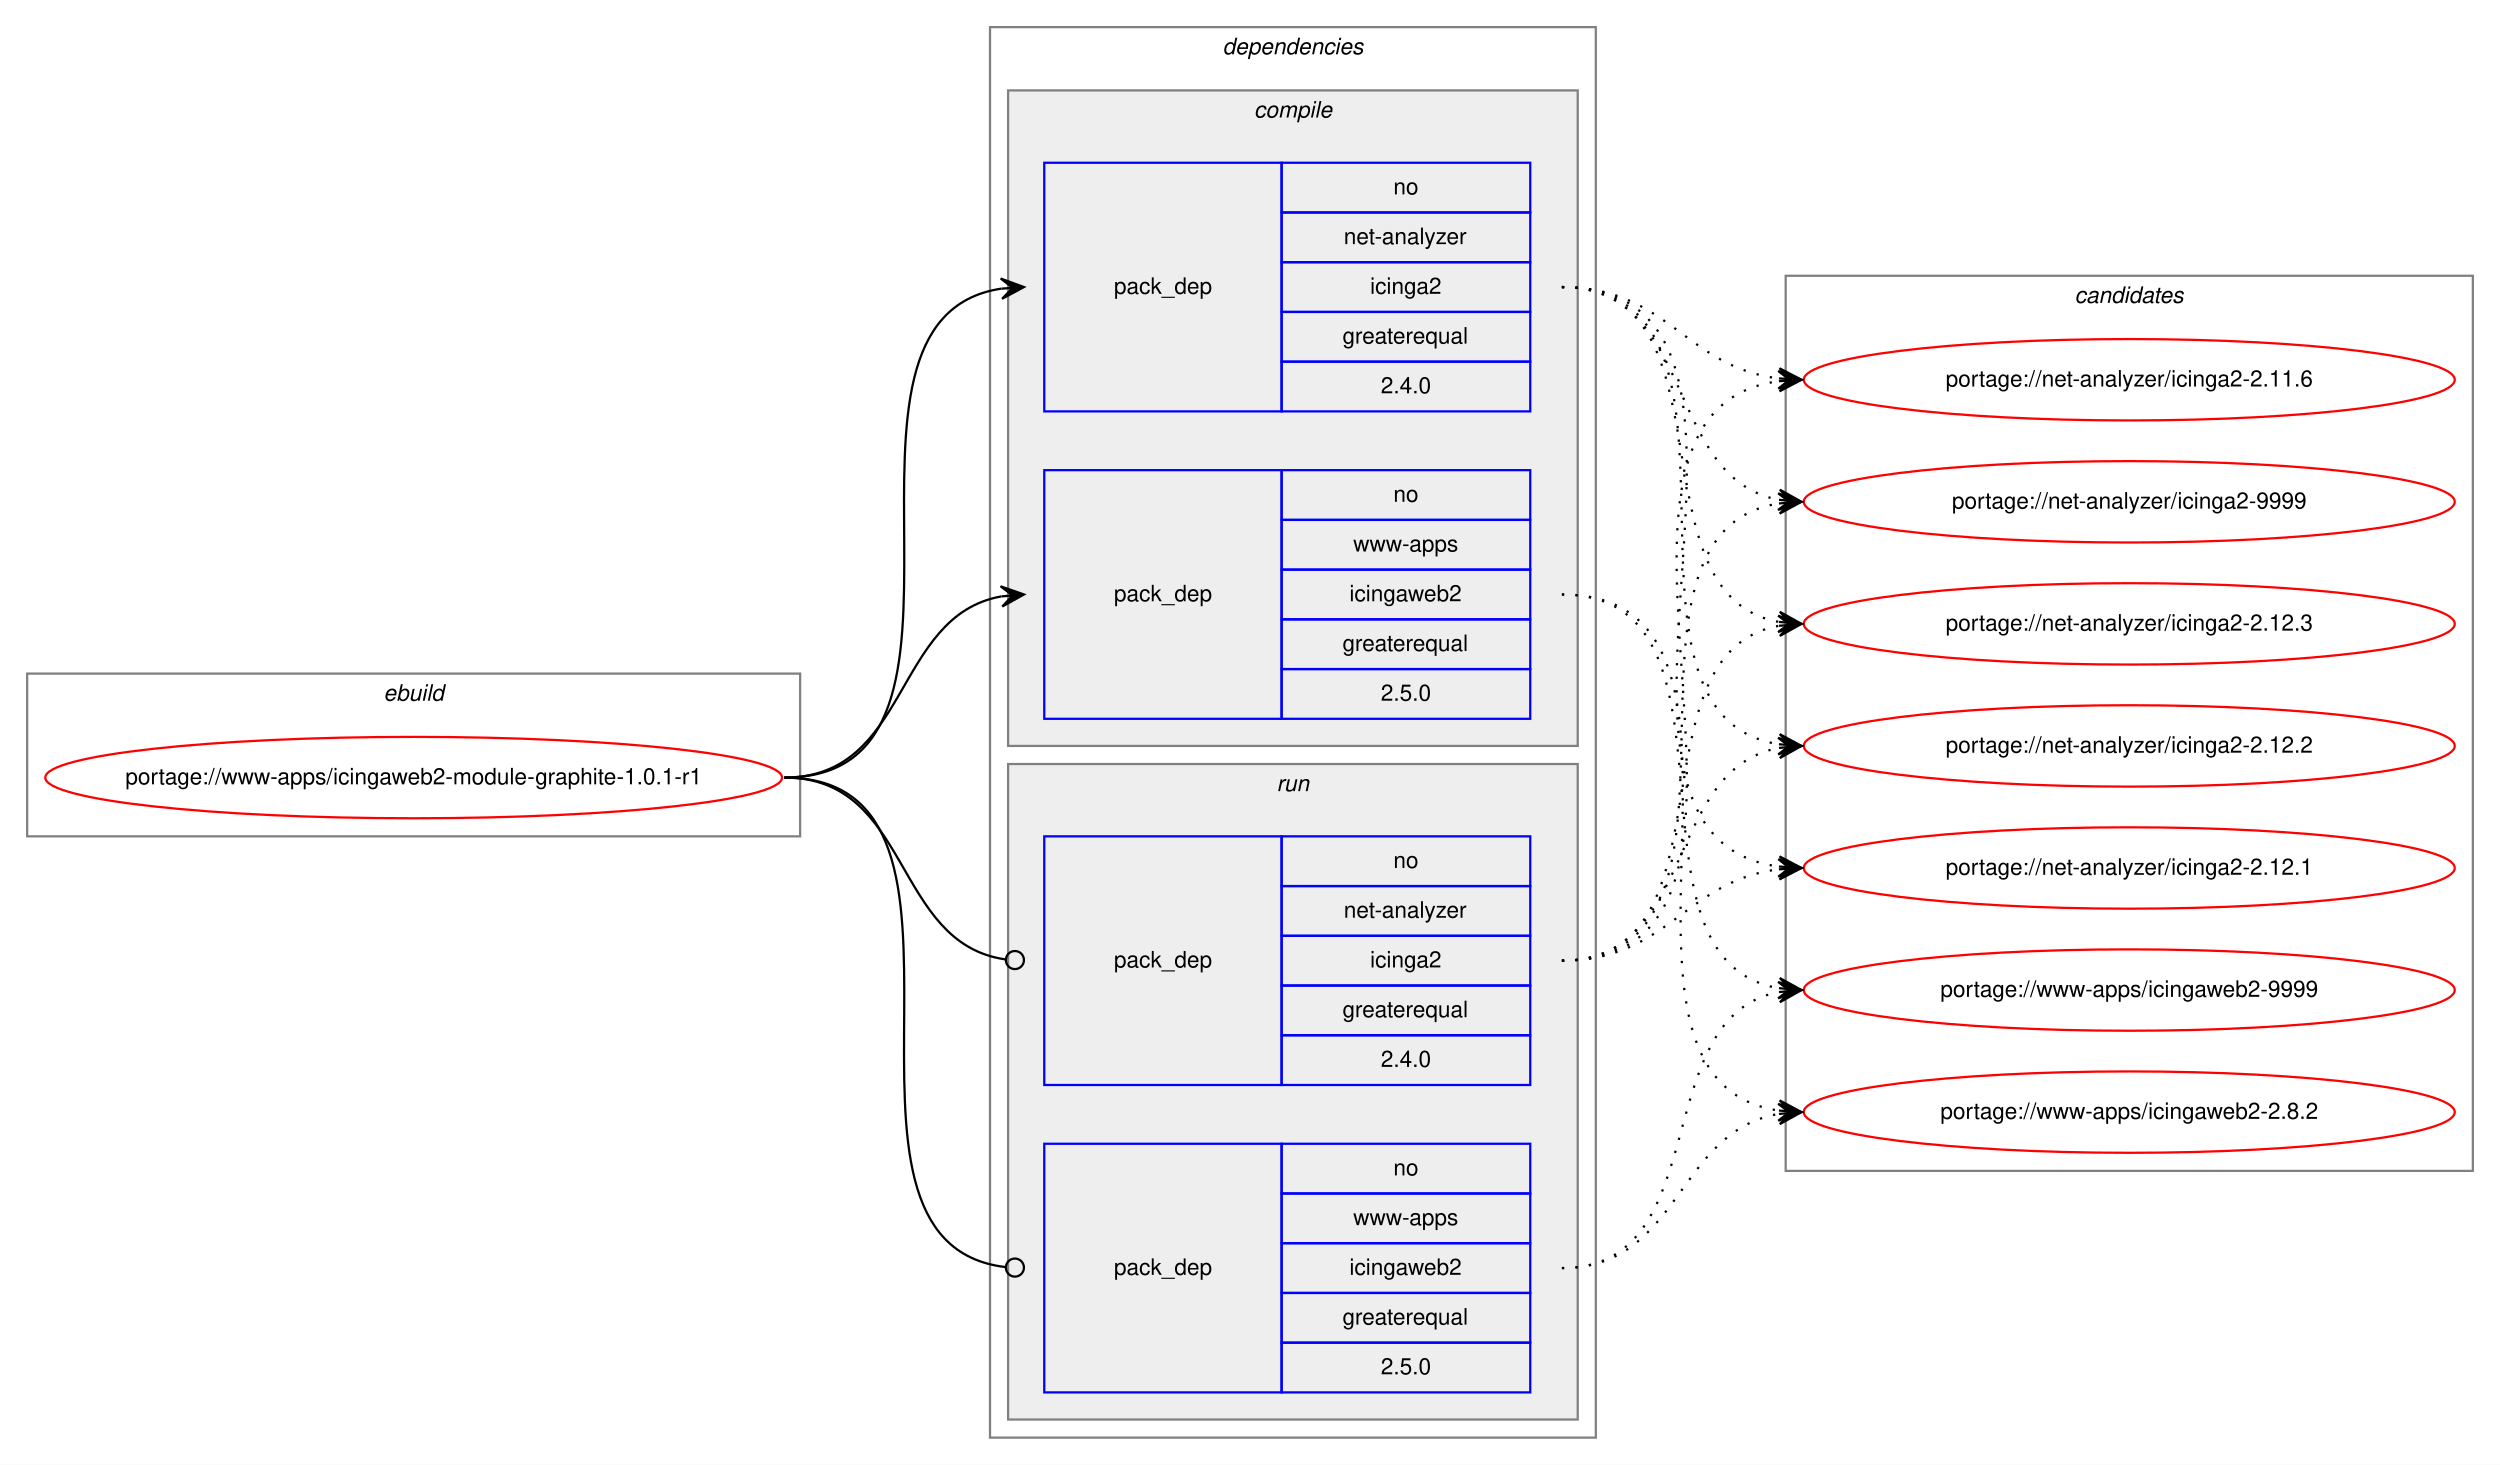
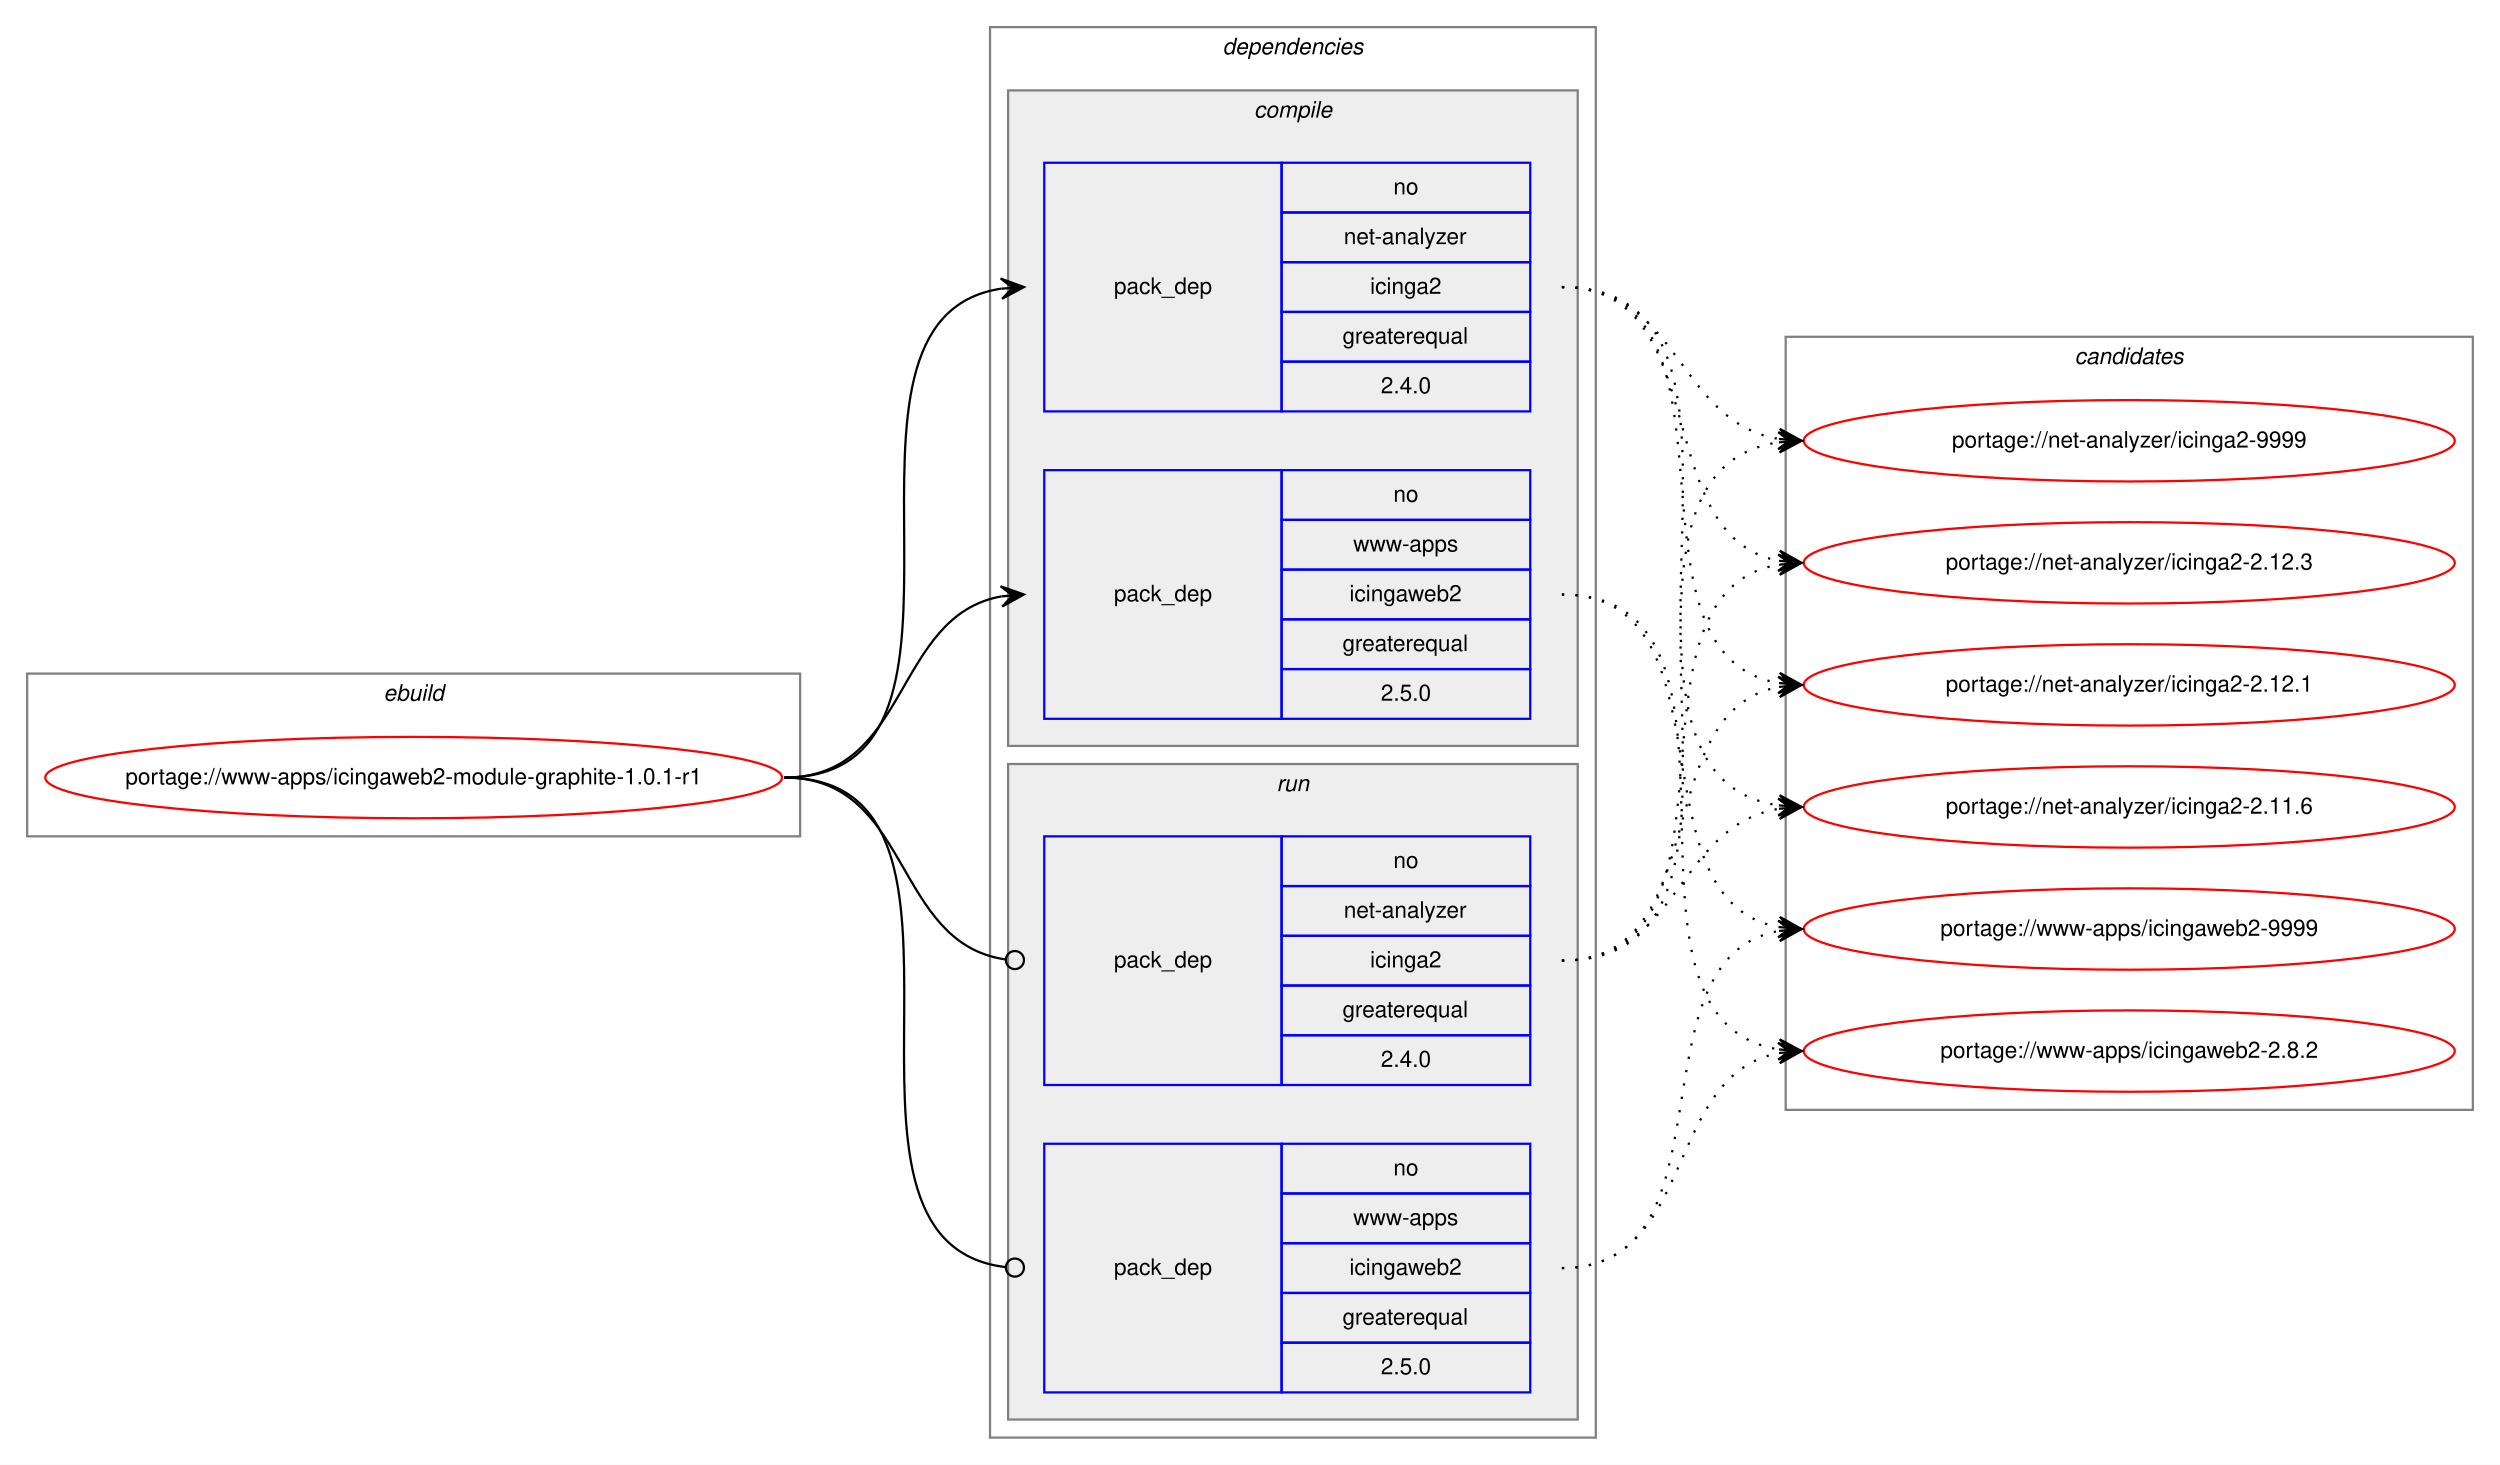
<svg xmlns="http://www.w3.org/2000/svg" xmlns:xlink="http://www.w3.org/1999/xlink" width="1106pt" height="648pt" viewBox="0.00 0.00 1105.97 648.00">
  <g id="graph0" class="graph" transform="scale(1 1) rotate(0) translate(4 644)">
    <polygon fill="white" stroke="transparent" points="-4,4 -4,-644 1101.97,-644 1101.97,4 -4,4" />
    <g id="clust1" class="cluster">
      <polygon fill="none" stroke="gray" points="8,-274 8,-346 349.97,-346 349.97,-274 8,-274" />
      <text text-anchor="start" x="165.65" y="-334" font-family="Helvetica,sans-Serif" font-style="italic" font-size="10.00">ebuild</text>
    </g>
    <g id="clust2" class="cluster">
      <polygon fill="none" stroke="gray" points="433.97,-8 433.97,-632 701.97,-632 701.97,-8 433.97,-8" />
      <text text-anchor="start" x="536.85" y="-620" font-family="Helvetica,sans-Serif" font-style="italic" font-size="10.00">dependencies</text>
    </g>
    <g id="clust3" class="cluster">
      <polygon fill="#eeeeee" stroke="gray" points="441.97,-314 441.97,-604 693.97,-604 693.97,-314 441.97,-314" />
      <text text-anchor="start" x="550.75" y="-592" font-family="Helvetica,sans-Serif" font-style="italic" font-size="10.00">compile</text>
    </g>
    <g id="clust7" class="cluster">
      <polygon fill="#eeeeee" stroke="gray" points="441.97,-16 441.97,-306 693.97,-306 693.97,-16 441.97,-16" />
      <text text-anchor="start" x="560.75" y="-294" font-family="Helvetica,sans-Serif" font-style="italic" font-size="10.00">run</text>
    </g>
    <g id="clust10" class="cluster">
-       <polygon fill="none" stroke="gray" points="785.97,-126 785.97,-522 1089.97,-522 1089.97,-126 785.97,-126" />
-       <text text-anchor="start" x="913.79" y="-510" font-family="Helvetica,sans-Serif" font-style="italic" font-size="10.00">candidates</text>
+       <polygon fill="none" stroke="gray" points="785.97,-153 785.97,-495 1089.97,-495 1089.97,-153 785.97,-153" />
+       <text text-anchor="start" x="913.79" y="-483" font-family="Helvetica,sans-Serif" font-style="italic" font-size="10.00">candidates</text>
    </g>
    <g id="node1" class="node">
      <g id="a_node1">
        <a xlink:href="../www-apps/icingaweb2-module-graphite-1.0.1-r1.svg" xlink:title="portage://www-apps/icingaweb2-module-graphite-1.0.1-r1">
          <ellipse fill="none" stroke="red" cx="178.99" cy="-300" rx="162.97" ry="18" />
          <text text-anchor="middle" x="178.99" y="-297" font-family="Helvetica,sans-Serif" font-size="10.00">portage://www-apps/icingaweb2-module-graphite-1.0.1-r1</text>
        </a>
      </g>
    </g>
    <g id="node2" class="node">
      <polygon fill="none" stroke="blue" points="457.97,-462 457.97,-572 562.97,-572 562.97,-462 457.97,-462" />
      <text text-anchor="start" x="488.79" y="-514" font-family="Helvetica,sans-Serif" font-size="10.00">pack_dep</text>
      <polygon fill="none" stroke="blue" points="562.97,-550 562.97,-572 672.97,-572 672.97,-550 562.97,-550" />
      <text text-anchor="start" x="612.41" y="-558" font-family="Helvetica,sans-Serif" font-size="10.00">no</text>
      <polygon fill="none" stroke="blue" points="562.97,-528 562.97,-550 672.97,-550 672.97,-528 562.97,-528" />
      <text text-anchor="start" x="590.47" y="-536" font-family="Helvetica,sans-Serif" font-size="10.00">net-analyzer</text>
      <polygon fill="none" stroke="blue" points="562.97,-506 562.97,-528 672.97,-528 672.97,-506 562.97,-506" />
      <text text-anchor="start" x="602.13" y="-514" font-family="Helvetica,sans-Serif" font-size="10.00">icinga2</text>
      <polygon fill="none" stroke="blue" points="562.97,-484 562.97,-506 672.97,-506 672.97,-484 562.97,-484" />
      <text text-anchor="start" x="589.91" y="-492" font-family="Helvetica,sans-Serif" font-size="10.00">greaterequal</text>
      <polygon fill="none" stroke="blue" points="562.97,-462 562.97,-484 672.97,-484 672.97,-462 562.97,-462" />
      <text text-anchor="start" x="606.85" y="-470" font-family="Helvetica,sans-Serif" font-size="10.00">2.4.0</text>
    </g>
    <g id="edge1" class="edge">
      <path fill="none" stroke="black" d="M342.99,-300C446.75,-300 348.62,-502.83 438.98,-516.3" />
      <polygon fill="black" stroke="black" points="448.97,-517 438.68,-520.79 443.98,-516.65 439,-516.3 439,-516.3 439,-516.3 443.98,-516.65 439.31,-511.81 448.97,-517 448.97,-517" />
    </g>
    <g id="node3" class="node">
      <polygon fill="none" stroke="blue" points="457.97,-326 457.97,-436 562.97,-436 562.97,-326 457.97,-326" />
      <text text-anchor="start" x="488.79" y="-378" font-family="Helvetica,sans-Serif" font-size="10.00">pack_dep</text>
      <polygon fill="none" stroke="blue" points="562.97,-414 562.97,-436 672.97,-436 672.97,-414 562.97,-414" />
      <text text-anchor="start" x="612.41" y="-422" font-family="Helvetica,sans-Serif" font-size="10.00">no</text>
      <polygon fill="none" stroke="blue" points="562.97,-392 562.97,-414 672.97,-414 672.97,-392 562.97,-392" />
      <text text-anchor="start" x="594.64" y="-400" font-family="Helvetica,sans-Serif" font-size="10.00">www-apps</text>
      <polygon fill="none" stroke="blue" points="562.97,-370 562.97,-392 672.97,-392 672.97,-370 562.97,-370" />
      <text text-anchor="start" x="592.97" y="-378" font-family="Helvetica,sans-Serif" font-size="10.00">icingaweb2</text>
      <polygon fill="none" stroke="blue" points="562.97,-348 562.97,-370 672.97,-370 672.97,-348 562.97,-348" />
      <text text-anchor="start" x="589.91" y="-356" font-family="Helvetica,sans-Serif" font-size="10.00">greaterequal</text>
      <polygon fill="none" stroke="blue" points="562.97,-326 562.97,-348 672.97,-348 672.97,-326 562.97,-326" />
      <text text-anchor="start" x="606.85" y="-334" font-family="Helvetica,sans-Serif" font-size="10.00">2.5.0</text>
    </g>
    <g id="edge2" class="edge">
      <path fill="none" stroke="black" d="M342.99,-300C398.68,-300 390.95,-371.49 438.96,-380.15" />
      <polygon fill="black" stroke="black" points="448.97,-381 438.62,-384.63 443.99,-380.57 439.01,-380.15 439.01,-380.15 439.01,-380.15 443.99,-380.57 439.39,-375.67 448.97,-381 448.97,-381" />
    </g>
    <g id="node4" class="node">
      <polygon fill="none" stroke="blue" points="457.97,-164 457.97,-274 562.97,-274 562.97,-164 457.97,-164" />
      <text text-anchor="start" x="488.79" y="-216" font-family="Helvetica,sans-Serif" font-size="10.00">pack_dep</text>
      <polygon fill="none" stroke="blue" points="562.97,-252 562.97,-274 672.97,-274 672.97,-252 562.97,-252" />
      <text text-anchor="start" x="612.41" y="-260" font-family="Helvetica,sans-Serif" font-size="10.00">no</text>
      <polygon fill="none" stroke="blue" points="562.97,-230 562.97,-252 672.97,-252 672.97,-230 562.97,-230" />
      <text text-anchor="start" x="590.47" y="-238" font-family="Helvetica,sans-Serif" font-size="10.00">net-analyzer</text>
      <polygon fill="none" stroke="blue" points="562.97,-208 562.97,-230 672.97,-230 672.97,-208 562.97,-208" />
      <text text-anchor="start" x="602.13" y="-216" font-family="Helvetica,sans-Serif" font-size="10.00">icinga2</text>
      <polygon fill="none" stroke="blue" points="562.97,-186 562.97,-208 672.97,-208 672.97,-186 562.97,-186" />
      <text text-anchor="start" x="589.91" y="-194" font-family="Helvetica,sans-Serif" font-size="10.00">greaterequal</text>
      <polygon fill="none" stroke="blue" points="562.97,-164 562.97,-186 672.97,-186 672.97,-164 562.97,-164" />
      <text text-anchor="start" x="606.85" y="-172" font-family="Helvetica,sans-Serif" font-size="10.00">2.4.0</text>
    </g>
    <g id="edge3" class="edge">
      <path fill="none" stroke="black" d="M342.99,-300C399.38,-300 390.74,-226.72 440.78,-219.56" />
      <ellipse fill="none" stroke="black" cx="444.98" cy="-219.27" rx="4" ry="4" />
    </g>
    <g id="node5" class="node">
      <polygon fill="none" stroke="blue" points="457.97,-28 457.97,-138 562.97,-138 562.97,-28 457.97,-28" />
      <text text-anchor="start" x="488.79" y="-80" font-family="Helvetica,sans-Serif" font-size="10.00">pack_dep</text>
      <polygon fill="none" stroke="blue" points="562.97,-116 562.97,-138 672.97,-138 672.97,-116 562.97,-116" />
      <text text-anchor="start" x="612.41" y="-124" font-family="Helvetica,sans-Serif" font-size="10.00">no</text>
      <polygon fill="none" stroke="blue" points="562.97,-94 562.97,-116 672.97,-116 672.97,-94 562.97,-94" />
      <text text-anchor="start" x="594.64" y="-102" font-family="Helvetica,sans-Serif" font-size="10.00">www-apps</text>
      <polygon fill="none" stroke="blue" points="562.97,-72 562.97,-94 672.97,-94 672.97,-72 562.97,-72" />
      <text text-anchor="start" x="592.97" y="-80" font-family="Helvetica,sans-Serif" font-size="10.00">icingaweb2</text>
      <polygon fill="none" stroke="blue" points="562.97,-50 562.97,-72 672.97,-72 672.97,-50 562.97,-50" />
      <text text-anchor="start" x="589.91" y="-58" font-family="Helvetica,sans-Serif" font-size="10.00">greaterequal</text>
      <polygon fill="none" stroke="blue" points="562.97,-28 562.97,-50 672.97,-50 672.97,-28 562.97,-28" />
      <text text-anchor="start" x="606.85" y="-36" font-family="Helvetica,sans-Serif" font-size="10.00">2.5.0</text>
    </g>
    <g id="edge4" class="edge">
      <path fill="none" stroke="black" d="M342.99,-300C447.49,-300 347.22,-94.29 440.92,-83.44" />
      <ellipse fill="none" stroke="black" cx="444.98" cy="-83.22" rx="4" ry="4" />
    </g>
    <g id="node6" class="node">
      <g id="a_node6">
        <a xlink:href="../net-analyzer/icinga2-9999.svg" xlink:title="portage://net-analyzer/icinga2-9999">
-           <ellipse fill="none" stroke="red" cx="937.97" cy="-422" rx="144" ry="18" />
-           <text text-anchor="middle" x="937.97" y="-419" font-family="Helvetica,sans-Serif" font-size="10.00">portage://net-analyzer/icinga2-9999</text>
+           <ellipse fill="none" stroke="red" cx="937.97" cy="-449" rx="144" ry="18" />
+           <text text-anchor="middle" x="937.97" y="-446" font-family="Helvetica,sans-Serif" font-size="10.00">portage://net-analyzer/icinga2-9999</text>
        </a>
      </g>
    </g>
    <g id="edge5" class="edge">
-       <path fill="none" stroke="black" stroke-dasharray="1,5" d="M686.97,-517C746.65,-517 731.76,-432.46 783,-422.88" />
-       <polygon fill="black" stroke="black" points="792.97,-422 783.4,-427.36 787.99,-422.44 783.01,-422.88 783.01,-422.88 783.01,-422.88 787.99,-422.44 782.61,-418.4 792.97,-422 792.97,-422" />
+       <path fill="none" stroke="black" stroke-dasharray="1,5" d="M686.97,-517C739.34,-517 737.51,-457.48 782.89,-449.81" />
+       <polygon fill="black" stroke="black" points="792.97,-449 783.36,-454.29 787.99,-449.4 783,-449.8 783,-449.8 783,-449.8 787.99,-449.4 782.64,-445.32 792.97,-449 792.97,-449" />
    </g>
    <g id="node7" class="node">
      <g id="a_node7">
        <a xlink:href="../net-analyzer/icinga2-2.12.3.svg" xlink:title="portage://net-analyzer/icinga2-2.12.3">
-           <ellipse fill="none" stroke="red" cx="937.97" cy="-368" rx="144" ry="18" />
-           <text text-anchor="middle" x="937.97" y="-365" font-family="Helvetica,sans-Serif" font-size="10.00">portage://net-analyzer/icinga2-2.12.3</text>
+           <ellipse fill="none" stroke="red" cx="937.97" cy="-395" rx="144" ry="18" />
+           <text text-anchor="middle" x="937.97" y="-392" font-family="Helvetica,sans-Serif" font-size="10.00">portage://net-analyzer/icinga2-2.12.3</text>
        </a>
      </g>
    </g>
    <g id="edge6" class="edge">
-       <path fill="none" stroke="black" stroke-dasharray="1,5" d="M686.97,-517C764.59,-517 716.5,-381.09 782.83,-368.88" />
-       <polygon fill="black" stroke="black" points="792.97,-368 783.39,-373.34 787.99,-368.43 783.01,-368.86 783.01,-368.86 783.01,-368.86 787.99,-368.43 782.62,-364.38 792.97,-368 792.97,-368" />
+       <path fill="none" stroke="black" stroke-dasharray="1,5" d="M686.97,-517C755.15,-517 724.68,-407.08 782.85,-395.91" />
+       <polygon fill="black" stroke="black" points="792.97,-395 783.41,-400.38 787.99,-395.45 783.01,-395.9 783.01,-395.9 783.01,-395.9 787.99,-395.45 782.61,-391.42 792.97,-395 792.97,-395" />
    </g>
    <g id="node8" class="node">
      <g id="a_node8">
-         <a xlink:href="../net-analyzer/icinga2-2.12.2.svg" xlink:title="portage://net-analyzer/icinga2-2.12.2">
-           <ellipse fill="none" stroke="red" cx="937.97" cy="-314" rx="144" ry="18" />
-           <text text-anchor="middle" x="937.97" y="-311" font-family="Helvetica,sans-Serif" font-size="10.00">portage://net-analyzer/icinga2-2.12.2</text>
+         <a xlink:href="../net-analyzer/icinga2-2.12.1.svg" xlink:title="portage://net-analyzer/icinga2-2.12.1">
+           <ellipse fill="none" stroke="red" cx="937.97" cy="-341" rx="144" ry="18" />
+           <text text-anchor="middle" x="937.97" y="-338" font-family="Helvetica,sans-Serif" font-size="10.00">portage://net-analyzer/icinga2-2.12.1</text>
        </a>
      </g>
    </g>
    <g id="edge7" class="edge">
-       <path fill="none" stroke="black" stroke-dasharray="1,5" d="M686.97,-517C785.17,-517 697.8,-328.02 782.96,-314.74" />
-       <polygon fill="black" stroke="black" points="792.97,-314 783.33,-319.22 787.98,-314.37 783,-314.73 783,-314.73 783,-314.73 787.98,-314.37 782.67,-310.24 792.97,-314 792.97,-314" />
+       <path fill="none" stroke="black" stroke-dasharray="1,5" d="M686.97,-517C774.54,-517 707.66,-355.14 782.56,-341.86" />
+       <polygon fill="black" stroke="black" points="792.97,-341 783.38,-346.31 787.99,-341.41 783.01,-341.83 783.01,-341.83 783.01,-341.83 787.99,-341.41 782.63,-337.34 792.97,-341 792.97,-341" />
    </g>
    <g id="node9" class="node">
      <g id="a_node9">
-         <a xlink:href="../net-analyzer/icinga2-2.12.1.svg" xlink:title="portage://net-analyzer/icinga2-2.12.1">
-           <ellipse fill="none" stroke="red" cx="937.97" cy="-260" rx="144" ry="18" />
-           <text text-anchor="middle" x="937.97" y="-257" font-family="Helvetica,sans-Serif" font-size="10.00">portage://net-analyzer/icinga2-2.12.1</text>
+         <a xlink:href="../net-analyzer/icinga2-2.11.6.svg" xlink:title="portage://net-analyzer/icinga2-2.11.6">
+           <ellipse fill="none" stroke="red" cx="937.97" cy="-287" rx="144" ry="18" />
+           <text text-anchor="middle" x="937.97" y="-284" font-family="Helvetica,sans-Serif" font-size="10.00">portage://net-analyzer/icinga2-2.11.6</text>
        </a>
      </g>
    </g>
    <g id="edge8" class="edge">
-       <path fill="none" stroke="black" stroke-dasharray="1,5" d="M686.97,-517C806.91,-517 677.46,-274.84 782.78,-260.65" />
-       <polygon fill="black" stroke="black" points="792.97,-260 783.28,-265.13 787.98,-260.32 782.99,-260.64 782.99,-260.64 782.99,-260.64 787.98,-260.32 782.71,-256.14 792.97,-260 792.97,-260" />
+       <path fill="none" stroke="black" stroke-dasharray="1,5" d="M686.97,-517C795.9,-517 687.85,-301.59 782.8,-287.7" />
+       <polygon fill="black" stroke="black" points="792.97,-287 783.3,-292.18 787.98,-287.34 782.99,-287.69 782.99,-287.69 782.99,-287.69 787.98,-287.34 782.69,-283.2 792.97,-287 792.97,-287" />
    </g>
    <g id="node10" class="node">
      <g id="a_node10">
-         <a xlink:href="../net-analyzer/icinga2-2.11.6.svg" xlink:title="portage://net-analyzer/icinga2-2.11.6">
-           <ellipse fill="none" stroke="red" cx="937.97" cy="-476" rx="144" ry="18" />
-           <text text-anchor="middle" x="937.97" y="-473" font-family="Helvetica,sans-Serif" font-size="10.00">portage://net-analyzer/icinga2-2.11.6</text>
+         <a xlink:href="../www-apps/icingaweb2-9999.svg" xlink:title="portage://www-apps/icingaweb2-9999">
+           <ellipse fill="none" stroke="red" cx="937.97" cy="-233" rx="144" ry="18" />
+           <text text-anchor="middle" x="937.97" y="-230" font-family="Helvetica,sans-Serif" font-size="10.00">portage://www-apps/icingaweb2-9999</text>
        </a>
      </g>
    </g>
    <g id="edge9" class="edge">
-       <path fill="none" stroke="black" stroke-dasharray="1,5" d="M686.97,-517C733.93,-517 741.53,-481.56 782.96,-476.58" />
-       <polygon fill="black" stroke="black" points="792.97,-476 783.25,-481.07 787.98,-476.29 782.99,-476.58 782.99,-476.58 782.99,-476.58 787.98,-476.29 782.73,-472.09 792.97,-476 792.97,-476" />
+       <path fill="none" stroke="black" stroke-dasharray="1,5" d="M686.97,-381C764.24,-381 716.8,-246 782.87,-233.87" />
+       <polygon fill="black" stroke="black" points="792.97,-233 783.39,-238.34 787.99,-233.43 783.01,-233.86 783.01,-233.86 783.01,-233.86 787.99,-233.43 782.62,-229.37 792.97,-233 792.97,-233" />
    </g>
    <g id="node11" class="node">
      <g id="a_node11">
-         <a xlink:href="../www-apps/icingaweb2-9999.svg" xlink:title="portage://www-apps/icingaweb2-9999">
-           <ellipse fill="none" stroke="red" cx="937.97" cy="-206" rx="144" ry="18" />
-           <text text-anchor="middle" x="937.97" y="-203" font-family="Helvetica,sans-Serif" font-size="10.00">portage://www-apps/icingaweb2-9999</text>
+         <a xlink:href="../www-apps/icingaweb2-2.8.2.svg" xlink:title="portage://www-apps/icingaweb2-2.8.2">
+           <ellipse fill="none" stroke="red" cx="937.97" cy="-179" rx="144" ry="18" />
+           <text text-anchor="middle" x="937.97" y="-176" font-family="Helvetica,sans-Serif" font-size="10.00">portage://www-apps/icingaweb2-2.8.2</text>
        </a>
      </g>
    </g>
    <g id="edge10" class="edge">
-       <path fill="none" stroke="black" stroke-dasharray="1,5" d="M686.97,-381C774.17,-381 707.98,-220.06 782.6,-206.86" />
-       <polygon fill="black" stroke="black" points="792.97,-206 783.38,-211.31 787.99,-206.41 783,-206.83 783,-206.83 783,-206.83 787.99,-206.41 782.63,-202.34 792.97,-206 792.97,-206" />
-     </g>
-     <g id="node12" class="node">
-       <g id="a_node12">
-         <a xlink:href="../www-apps/icingaweb2-2.8.2.svg" xlink:title="portage://www-apps/icingaweb2-2.8.2">
-           <ellipse fill="none" stroke="red" cx="937.97" cy="-152" rx="144" ry="18" />
-           <text text-anchor="middle" x="937.97" y="-149" font-family="Helvetica,sans-Serif" font-size="10.00">portage://www-apps/icingaweb2-2.8.2</text>
-         </a>
-       </g>
+       <path fill="none" stroke="black" stroke-dasharray="1,5" d="M686.97,-381C784.79,-381 698.14,-192.95 783,-179.73" />
+       <polygon fill="black" stroke="black" points="792.97,-179 783.33,-184.22 787.98,-179.37 783,-179.73 783,-179.73 783,-179.73 787.98,-179.37 782.67,-175.24 792.97,-179 792.97,-179" />
    </g>
    <g id="edge11" class="edge">
-       <path fill="none" stroke="black" stroke-dasharray="1,5" d="M686.97,-381C795.51,-381 688.2,-166.52 782.83,-152.7" />
-       <polygon fill="black" stroke="black" points="792.97,-152 783.3,-157.18 787.98,-152.34 782.99,-152.69 782.99,-152.69 782.99,-152.69 787.98,-152.34 782.69,-148.2 792.97,-152 792.97,-152" />
+       <path fill="none" stroke="black" stroke-dasharray="1,5" d="M686.97,-219C795.9,-219 687.85,-434.41 782.8,-448.3" />
+       <polygon fill="black" stroke="black" points="792.97,-449 782.69,-452.8 787.98,-448.66 782.99,-448.31 782.99,-448.31 782.99,-448.31 787.98,-448.66 783.3,-443.82 792.97,-449 792.97,-449" />
    </g>
    <g id="edge12" class="edge">
-       <path fill="none" stroke="black" stroke-dasharray="1,5" d="M686.97,-219C785.17,-219 697.8,-407.98 782.96,-421.26" />
-       <polygon fill="black" stroke="black" points="792.97,-422 782.67,-425.76 787.98,-421.63 783,-421.27 783,-421.27 783,-421.27 787.98,-421.63 783.33,-416.78 792.97,-422 792.97,-422" />
+       <path fill="none" stroke="black" stroke-dasharray="1,5" d="M686.97,-219C774.54,-219 707.66,-380.86 782.56,-394.14" />
+       <polygon fill="black" stroke="black" points="792.97,-395 782.63,-398.66 787.99,-394.59 783.01,-394.17 783.01,-394.17 783.01,-394.17 787.99,-394.59 783.38,-389.69 792.97,-395 792.97,-395" />
    </g>
    <g id="edge13" class="edge">
-       <path fill="none" stroke="black" stroke-dasharray="1,5" d="M686.97,-219C764.59,-219 716.5,-354.91 782.83,-367.12" />
-       <polygon fill="black" stroke="black" points="792.97,-368 782.62,-371.62 787.99,-367.57 783.01,-367.14 783.01,-367.14 783.01,-367.14 787.99,-367.57 783.39,-362.66 792.97,-368 792.97,-368" />
+       <path fill="none" stroke="black" stroke-dasharray="1,5" d="M686.97,-219C755.15,-219 724.68,-328.92 782.85,-340.09" />
+       <polygon fill="black" stroke="black" points="792.97,-341 782.61,-344.58 787.99,-340.55 783.01,-340.1 783.01,-340.1 783.01,-340.1 787.99,-340.55 783.41,-335.62 792.97,-341 792.97,-341" />
    </g>
    <g id="edge14" class="edge">
-       <path fill="none" stroke="black" stroke-dasharray="1,5" d="M686.97,-219C746.65,-219 731.76,-303.54 783,-313.12" />
-       <polygon fill="black" stroke="black" points="792.97,-314 782.61,-317.6 787.99,-313.56 783.01,-313.12 783.01,-313.12 783.01,-313.12 787.99,-313.56 783.4,-308.64 792.97,-314 792.97,-314" />
+       <path fill="none" stroke="black" stroke-dasharray="1,5" d="M686.97,-219C739.34,-219 737.51,-278.52 782.89,-286.19" />
+       <polygon fill="black" stroke="black" points="792.97,-287 782.64,-290.68 787.99,-286.6 783,-286.2 783,-286.2 783,-286.2 787.99,-286.6 783.36,-281.71 792.97,-287 792.97,-287" />
    </g>
    <g id="edge15" class="edge">
-       <path fill="none" stroke="black" stroke-dasharray="1,5" d="M686.97,-219C733.93,-219 741.53,-254.44 782.96,-259.42" />
-       <polygon fill="black" stroke="black" points="792.97,-260 782.73,-263.91 787.98,-259.71 782.99,-259.42 782.99,-259.42 782.99,-259.42 787.98,-259.71 783.25,-254.93 792.97,-260 792.97,-260" />
+       <path fill="none" stroke="black" stroke-dasharray="1,5" d="M686.97,-83C764.94,-83 716.2,-219.83 782.79,-232.12" />
+       <polygon fill="black" stroke="black" points="792.97,-233 782.62,-236.62 787.99,-232.57 783.01,-232.14 783.01,-232.14 783.01,-232.14 787.99,-232.57 783.4,-227.66 792.97,-233 792.97,-233" />
    </g>
    <g id="edge16" class="edge">
-       <path fill="none" stroke="black" stroke-dasharray="1,5" d="M686.97,-219C806.91,-219 677.46,-461.16 782.78,-475.35" />
-       <polygon fill="black" stroke="black" points="792.97,-476 782.71,-479.86 787.98,-475.68 782.99,-475.36 782.99,-475.36 782.99,-475.36 787.98,-475.68 783.28,-470.87 792.97,-476 792.97,-476" />
-     </g>
-     <g id="edge17" class="edge">
-       <path fill="none" stroke="black" stroke-dasharray="1,5" d="M686.97,-83C755.47,-83 724.41,-193.82 782.8,-205.08" />
-       <polygon fill="black" stroke="black" points="792.97,-206 782.61,-209.58 787.99,-205.55 783.01,-205.1 783.01,-205.1 783.01,-205.1 787.99,-205.55 783.42,-200.62 792.97,-206 792.97,-206" />
-     </g>
-     <g id="edge18" class="edge">
-       <path fill="none" stroke="black" stroke-dasharray="1,5" d="M686.97,-83C739.56,-83 737.33,-143.39 782.85,-151.18" />
-       <polygon fill="black" stroke="black" points="792.97,-152 782.64,-155.67 787.99,-151.59 783,-151.19 783,-151.19 783,-151.19 787.99,-151.59 783.37,-146.7 792.97,-152 792.97,-152" />
+       <path fill="none" stroke="black" stroke-dasharray="1,5" d="M686.97,-83C746.93,-83 731.53,-168.43 782.95,-178.11" />
+       <polygon fill="black" stroke="black" points="792.97,-179 782.61,-182.6 787.99,-178.56 783.01,-178.12 783.01,-178.12 783.01,-178.12 787.99,-178.56 783.41,-173.63 792.97,-179 792.97,-179" />
    </g>
  </g>
</svg>
